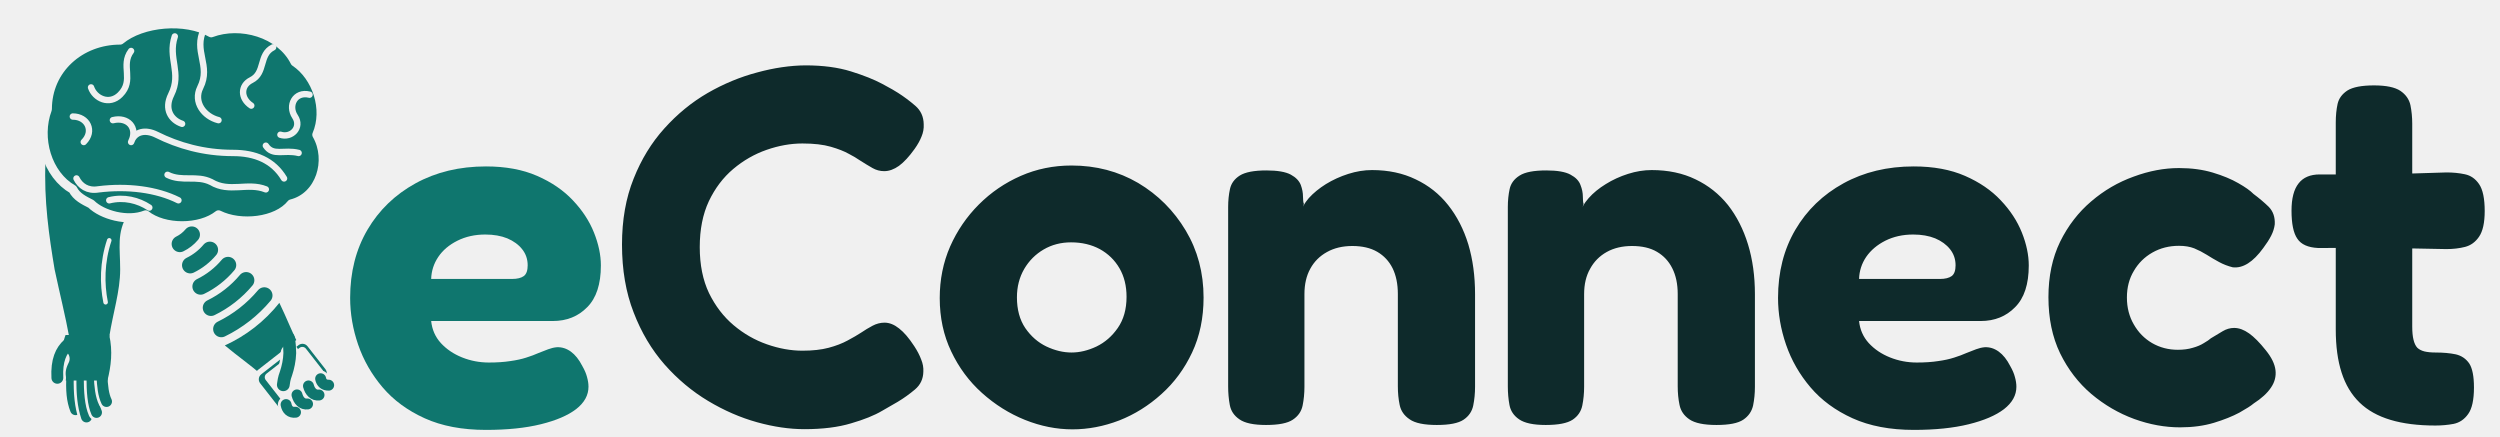
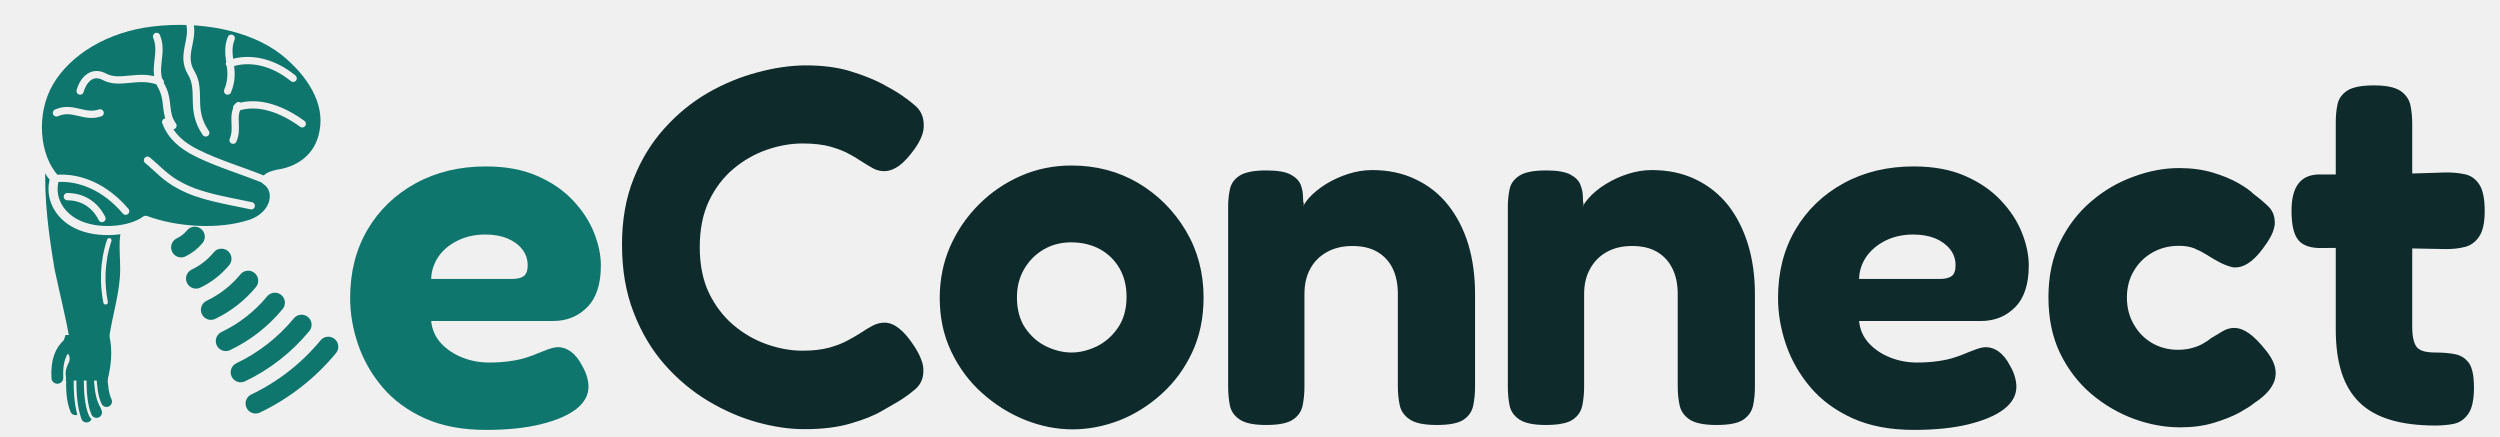
<svg xmlns="http://www.w3.org/2000/svg" viewBox="0 0 1373 240" role="img" aria-label="ReConnect">
  <style>svg{color:#0f766e}.ink{fill:#0e2a2b}@media (prefers-color-scheme:dark){svg{color:#2dd4bf}.ink{fill:#e4efee}}</style>
  <defs>
    <mask id="rclm1" maskUnits="userSpaceOnUse" x="-10" y="-10" width="220" height="260">
      <rect x="-10" y="-10" width="220" height="260" fill="#fff" />
      <path fill="none" stroke="#000" stroke-linecap="round" stroke-linejoin="round" d="M39.5 206 C39 214 39.5 220 41.5 225" stroke-width="9" />
    </mask>
    <mask id="rclm2" maskUnits="userSpaceOnUse" x="-10" y="-10" width="220" height="260">
      <rect x="-10" y="-10" width="220" height="260" fill="#fff" />
      <path fill="none" stroke="#000" stroke-linecap="round" stroke-linejoin="round" d="M45 207 C44.8 216 45.5 223 47.5 229" stroke-width="9" />
    </mask>
    <mask id="rclm3" maskUnits="userSpaceOnUse" x="-10" y="-10" width="220" height="260">
      <rect x="-10" y="-10" width="220" height="260" fill="#fff" />
      <path fill="none" stroke="#000" stroke-linecap="round" stroke-linejoin="round" d="M50.5 207 C50.5 215 51 222 53 226.5" stroke-width="9" />
    </mask>
    <mask id="rclm4" maskUnits="userSpaceOnUse" x="-10" y="-10" width="220" height="260">
      <rect x="-10" y="-10" width="220" height="260" fill="#fff" />
      <path fill="none" stroke="#000" stroke-linecap="round" stroke-linejoin="round" d="M56 206 C56.2 212 56.8 217 58.5 220.5" stroke-width="9" />
    </mask>
    <mask id="rclm5" maskUnits="userSpaceOnUse" x="-10" y="-10" width="220" height="260">
      <rect x="-10" y="-10" width="220" height="260" fill="#fff" />
      <path fill="none" stroke="#000" stroke-linecap="round" stroke-linejoin="round" d="M33.5 197 C31.5 201 31 204 31.5 207.5" stroke-width="9.5" />
    </mask>
    <mask id="rclm6" maskUnits="userSpaceOnUse" x="-10" y="-10" width="220" height="260">
      <rect x="-10" y="-10" width="220" height="260" fill="#fff" />
      <path fill="none" stroke="#000" stroke-linecap="round" stroke-linejoin="round" d="M60 132 C56 144 56 156 58 166" stroke-width="2.5" />
    </mask>
    <mask id="rclm7" maskUnits="userSpaceOnUse" x="-10" y="-10" width="220" height="260">
      <rect x="-10" y="-10" width="220" height="260" fill="#fff" />
-       <path fill="none" stroke="#000" stroke-linecap="round" stroke-linejoin="round" d="M40 104 C26 96 20 76 26 60 C26 38 44 22 66 22 C78 12 102 10 116 18 C132 12 154 18 162 34 C174 42 180 60 174 74 C182 88 176 108 160 112 C152 122 132 124 120 118 C110 126 90 126 80 118 C70 122 56 118 50 112 C46 110 42 108 40 104 Z" stroke-width="5" />
-       <path fill="none" stroke="#000" stroke-linecap="round" stroke-linejoin="round" d="M156 98 C150 88 140 84 128 84 C112 84 98 80 86 74 C80 71 74 72 72 78 M98 110 C86 104 70 102 54 104 C48 105 44 102 42 98 M146 104 C136 100 126 106 116 100 C108 96 100 100 92 96 M112 16 C106 28 116 36 110 48 C106 56 112 64 120 66 M96 20 C92 32 100 40 94 52 C90 60 94 66 100 68 M150 26 C142 30 146 40 138 44 C132 47 132 54 138 58 M170 52 C162 50 158 58 162 64 C166 70 160 76 154 74 M164 84 C156 82 150 86 146 80 M72 28 C66 36 74 44 66 52 C60 58 52 54 50 48 M40 64 C48 64 52 72 46 78 M62 66 C70 64 76 70 72 78 M60 110 C68 108 76 110 82 114" stroke-width="3.5" />
-     </mask>
-     <mask id="rclm8" maskUnits="userSpaceOnUse" x="-10" y="-10" width="220" height="260">
-       <rect x="-10" y="-10" width="220" height="260" fill="#fff" />
-       <g transform="translate(90 116) rotate(52)">
-         <rect fill="none" stroke="#000" stroke-linecap="round" stroke-linejoin="round" x="102" y="-18" width="26" height="36" rx="5" stroke-width="3" />
-       </g>
-       <g transform="translate(90 116) rotate(52)">
-         <rect fill="#000" x="105" y="-15" width="20" height="28" rx="2.5" />
-       </g>
-       <g transform="translate(90 116) rotate(52)">
-         <path fill="none" stroke="#000" stroke-linecap="round" stroke-linejoin="round" d="M131.5 11 C130 13.5 127.5 13.8 125 12.5 M132 3 C130.5 5.5 127.5 5.8 124.5 4.5 M132 -5 C130.5 -2.5 127.5 -2.2 124.5 -3.5 M131 -12.5 C129.5 -10.5 127.5 -10.2 125.5 -11.2" stroke-width="9" />
-       </g>
-     </mask>
-     <mask id="rclm9" maskUnits="userSpaceOnUse" x="-10" y="-10" width="220" height="260">
-       <rect x="-10" y="-10" width="220" height="260" fill="#fff" />
-       <g transform="translate(90 116) rotate(52)">
-         <path fill="none" stroke="#000" stroke-linecap="round" stroke-linejoin="round" d="M104 -6.5 C107 -4 109.5 -1 111.5 2 C113 4.5 114.5 6 115.5 7" stroke-width="10" />
-       </g>
+       <path fill="none" stroke="#000" stroke-linecap="round" stroke-linejoin="round" d="M30 98 C19 86 17 62 27 45 C37 28 58 15 84 12 C110 9 138 14 156 28 C171 40 181 56 178 72 C176 84 168 92 156 95 C150 96 147 97 146 99 C154 104 152 118 138 123 C120 129 96 127 80 121 C72 127 54 129 42 123 C32 118 27 108 30 98 Z" stroke-width="5" />
+       <path fill="none" stroke="#000" stroke-linecap="round" stroke-linejoin="round" d="M146 99 C134 94 120 90 108 84 C100 80 94 75 91 67 M138 113 C124 110 110 108 99 102 C91 98 86 92 81 88 M104 12 C107 22 99 30 105 40 C111 50 104 60 113 73 M127 21 C123 31 130 38 125 50 M131 58 C127 64 131 70 128 77 M126 35 C137 31 150 34 161 43 M130 59 C142 55 155 60 166 68 M86 20 C90 30 83 38 89 48 C93 56 90 62 95 69 M88 45 C76 40 66 47 57 42 C51 39 46 43 44 50 M31 62 C40 58 46 65 55 62 M31 98 C44 97 58 103 69 116 M37 108 C45 108 52 112 56 120" stroke-width="4" />
    </mask>
  </defs>
-   <g mask="url(#rclm9)">
-     <g mask="url(#rclm8)">
-       <g mask="url(#rclm7)">
-         <g mask="url(#rclm6)">
-           <g mask="url(#rclm5)">
-             <g mask="url(#rclm4)">
-               <g mask="url(#rclm3)">
-                 <g mask="url(#rclm2)">
-                   <g mask="url(#rclm1)">
-                     <path fill="currentColor" d="M25 88 C24 110 27 130 30 148 C33 162 36 174 38 185 L60 185 C62 172 66 160 66 148 C66 136 64 128 70 118 L50 100 Z" />
-                   </g>
-                   <path fill="none" stroke="currentColor" stroke-linecap="round" stroke-linejoin="round" d="M39.5 206 C39 214 39.5 220 41.5 225" stroke-width="6" />
-                 </g>
-                 <path fill="none" stroke="currentColor" stroke-linecap="round" stroke-linejoin="round" d="M45 207 C44.8 216 45.5 223 47.5 229" stroke-width="6" />
+   <g mask="url(#rclm7)">
+     <g mask="url(#rclm6)">
+       <g mask="url(#rclm5)">
+         <g mask="url(#rclm4)">
+           <g mask="url(#rclm3)">
+             <g mask="url(#rclm2)">
+               <g mask="url(#rclm1)">
+                 <path fill="currentColor" d="M25 88 C24 110 27 130 30 148 C33 162 36 174 38 185 L60 185 C62 172 66 160 66 148 C66 136 64 128 70 118 L50 100 Z" />
              </g>
-               <path fill="none" stroke="currentColor" stroke-linecap="round" stroke-linejoin="round" d="M50.5 207 C50.5 215 51 222 53 226.5" stroke-width="6" />
+               <path fill="none" stroke="currentColor" stroke-linecap="round" stroke-linejoin="round" d="M39.5 206 C39 214 39.5 220 41.5 225" stroke-width="6" />
            </g>
-             <path fill="none" stroke="currentColor" stroke-linecap="round" stroke-linejoin="round" d="M56 206 C56.2 212 56.8 217 58.5 220.5" stroke-width="6" />
-             <path fill="currentColor" d="M36 184 C33 192 34 200 36 209 L59 209 C61 201 62 193 60 184 Z" />
+             <path fill="none" stroke="currentColor" stroke-linecap="round" stroke-linejoin="round" d="M45 207 C44.8 216 45.5 223 47.5 229" stroke-width="6" />
          </g>
-           <path fill="none" stroke="currentColor" stroke-linecap="round" stroke-linejoin="round" d="M37.5 189 C33.5 192.5 31 198 31.5 207.5" stroke-width="6.5" />
+           <path fill="none" stroke="currentColor" stroke-linecap="round" stroke-linejoin="round" d="M50.5 207 C50.5 215 51 222 53 226.5" stroke-width="6" />
        </g>
-         <path fill="currentColor" d="M40 104 C26 96 20 76 26 60 C26 38 44 22 66 22 C78 12 102 10 116 18 C132 12 154 18 162 34 C174 42 180 60 174 74 C182 88 176 108 160 112 C152 122 132 124 120 118 C110 126 90 126 80 118 C70 122 56 118 50 112 C46 110 42 108 40 104 Z" />
+         <path fill="none" stroke="currentColor" stroke-linecap="round" stroke-linejoin="round" d="M56 206 C56.2 212 56.8 217 58.5 220.5" stroke-width="6" />
+         <path fill="currentColor" d="M36 184 C33 192 34 200 36 209 L59 209 C61 201 62 193 60 184 Z" />
      </g>
-       <g transform="translate(90 116) rotate(52)">
-         <path fill="none" stroke="currentColor" stroke-linecap="round" stroke-linejoin="round" d="M19.56 -4.16 A20 20 0 0 1 19.56 4.16 M32.27 -6.86 A33 33 0 0 1 32.27 6.86 M44.99 -9.57 A46 46 0 0 1 44.99 9.57 M57.7 -12.27 A59 59 0 0 1 57.7 12.27 M70.42 -14.98 A72 72 0 0 1 70.42 14.98" stroke-width="9" />
-       </g>
-       <g transform="translate(90 116) rotate(52)">
-         <path fill="currentColor" d="M78.7 -19 A81 81 0 0 1 78.7 19 C88 17 96 14.5 104 13 L104 -13 C96 -14.5 88 -17 78.7 -19 Z" />
-       </g>
-       <g transform="translate(90 116) rotate(52)">
-         <rect fill="currentColor" x="102" y="-18" width="26" height="36" rx="5" />
-       </g>
+       <path fill="none" stroke="currentColor" stroke-linecap="round" stroke-linejoin="round" d="M37.5 189 C33.5 192.5 31 198 31.5 207.5" stroke-width="6.5" />
    </g>
-     <g transform="translate(90 116) rotate(52)">
-       <path fill="none" stroke="currentColor" stroke-linecap="round" stroke-linejoin="round" d="M131.5 11 C130 13.5 127.5 13.8 125 12.5 M132 3 C130.5 5.5 127.5 5.8 124.5 4.5 M132 -5 C130.5 -2.5 127.5 -2.2 124.5 -3.5 M131 -12.5 C129.5 -10.5 127.5 -10.2 125.5 -11.2" stroke-width="6" />
-     </g>
+     <path fill="currentColor" d="M30 98 C19 86 17 62 27 45 C37 28 58 15 84 12 C110 9 138 14 156 28 C171 40 181 56 178 72 C176 84 168 92 156 95 C150 96 147 97 146 99 C154 104 152 118 138 123 C120 129 96 127 80 121 C72 127 54 129 42 123 C32 118 27 108 30 98 Z" />
  </g>
  <g transform="translate(90 116) rotate(52)">
-     <path fill="none" stroke="currentColor" stroke-linecap="round" stroke-linejoin="round" d="M97 -11 C100 -9.5 102 -8 104 -6.5 C107 -4 109.5 -1 111.5 2 C113 4.5 114.5 6 115.5 7" stroke-width="7" />
+     <path fill="none" stroke="currentColor" stroke-linecap="round" stroke-linejoin="round" d="M21.48 -4.76 A22 22 0 0 1 21.48 4.76 M40.03 -8.87 A41 41 0 0 1 40.03 8.87 M58.58 -12.99 A60 60 0 0 1 58.58 12.99 M77.13 -17.10 A79 79 0 0 1 77.13 17.10 M95.68 -21.21 A98 98 0 0 1 95.68 21.21 M114.23 -25.32 A117 117 0 0 1 114.23 25.32" stroke-width="11" />
  </g>
  <path fill="currentColor" d="M266.9 236.1Q247.3 236.1 233.2 229.7Q219.1 223.3 210.1 212.7Q201.1 202.1 196.7 189.3Q192.3 176.5 192.3 163.6Q192.3 142.4 201.8 126.2Q211.3 110 228.2 100.7Q245.1 91.4 266.9 91.4Q283.1 91.4 295 96.6Q306.9 101.8 314.6 110Q322.4 118.2 326.2 127.7Q330 137.2 330 145.8Q330 161.2 322.5 168.7Q315.1 176.3 303.6 176.3H236.8Q237.5 183.3 242.1 188.4Q246.8 193.5 253.8 196.3Q260.8 199.1 268.5 199.1Q275.2 199.1 280.3 198.3Q285.3 197.6 289 196.4Q292.8 195.2 295.7 193.9Q298.7 192.7 301.1 191.8Q303.5 190.9 305.8 190.7Q309.9 190.5 313.5 193.1Q317.1 195.7 319.8 201Q321.7 204.3 322.4 207.1Q323.2 209.9 323.2 212.4Q323.2 219.4 316.4 224.7Q309.6 229.9 297 233Q284.5 236.1 266.9 236.1ZM236.8 153.2H281.2Q285.5 153.2 287.7 151.6Q289.8 150 289.8 145.7Q289.8 140.7 286.8 136.9Q283.8 133.1 278.6 130.9Q273.4 128.8 266.5 128.8Q258 128.8 251.2 132.2Q244.4 135.6 240.7 141.1Q237 146.6 236.8 153.2Z" />
  <path class="ink" d="M441.8 235.7Q429.5 235.7 415.8 231.9Q402.1 228.1 388.9 220.2Q375.7 212.3 365 200.2Q354.3 188 348 171.6Q341.6 155.2 341.6 134.3Q341.6 114 348 98.1Q354.3 82.2 364.9 70.5Q375.5 58.7 388.6 51.1Q401.8 43.5 415.8 39.8Q429.7 36 442.4 35.9Q456.7 35.9 467.3 39.2Q477.9 42.5 484.6 46.1Q491.3 49.7 493.2 51Q498.2 54.2 502.7 58.1Q507.2 62 507.3 68.2Q507.5 71.7 506.1 75Q504.8 78.3 502.3 81.8Q497.8 88.1 493.7 91.1Q489.6 94 485.6 94Q482.2 94 479.2 92.3Q476.2 90.6 471.8 87.8Q470 86.5 466.2 84.5Q462.5 82.4 456.3 80.6Q450.1 78.8 440.7 78.8Q431 78.8 421 82.3Q411 85.8 402.7 92.8Q394.4 99.8 389.3 110.5Q384.3 121.2 384.3 135.7Q384.3 150.3 389.4 161Q394.6 171.6 402.9 178.6Q411.2 185.6 421.2 189.1Q431.2 192.6 440.7 192.6Q449.1 192.6 455.1 191Q461.1 189.4 465.5 187Q470 184.6 472.9 182.7Q476 180.6 479.2 178.9Q482.4 177.2 485.8 177.2Q489.8 177.2 493.8 180.4Q497.8 183.5 502.1 190.1Q504.6 193.9 505.9 197.4Q507.3 200.8 507.1 204.1Q507 210.1 502.5 213.9Q498 217.7 493 220.7Q490.9 221.9 484.5 225.6Q478.1 229.4 467.4 232.5Q456.8 235.7 441.8 235.7Z M589 235.8Q575.9 235.8 562.9 230.6Q550 225.4 539.3 215.8Q528.7 206.3 522.4 193Q516.1 179.8 516.1 163.7Q516.1 148.5 521.8 135.4Q527.6 122.3 537.6 112.3Q547.6 102.3 560.6 96.6Q573.6 90.9 588.5 90.9Q608.7 90.9 625.1 100.5Q641.4 110.2 651.2 126.6Q661 143 661 163.4Q661 180.2 654.7 193.6Q648.4 207 637.9 216.4Q627.4 225.9 614.7 230.9Q601.9 235.8 589 235.8ZM588.5 193.6Q595.2 193.6 602.2 190.3Q609.2 186.9 613.9 180.1Q618.7 173.2 618.7 163Q618.7 154 614.8 147.3Q610.9 140.6 604 136.8Q597.1 133.1 588.2 133.1Q579.9 133.1 573.2 137Q566.5 140.9 562.5 147.7Q558.5 154.6 558.5 163.3Q558.5 173.4 563.1 180.2Q567.8 187 574.7 190.3Q581.7 193.6 588.5 193.6Z M695.3 233.4Q685.1 233.4 680.7 230.3Q676.3 227.3 675.4 222.4Q674.5 217.6 674.5 212.2V113.7Q674.5 108.4 675.5 103.8Q676.5 99.2 680.9 96.4Q685.4 93.6 695.5 93.6Q704.6 93.6 708.9 95.9Q713.1 98.2 714.4 101.6Q715.6 104.9 715.6 107.9Q715.6 110.9 716.1 112L714.4 117.4Q715.1 113 718.8 108.8Q722.6 104.6 728.2 101.1Q733.9 97.6 740.5 95.5Q747.1 93.4 753.5 93.4Q767 93.4 777.5 98.5Q788.1 103.5 795.3 112.6Q802.6 121.8 806.4 134.2Q810.1 146.6 810.1 161.6V212.4Q810.1 217.8 809.1 222.7Q808.1 227.6 803.8 230.5Q799.5 233.4 789.1 233.4Q778.6 233.4 774.2 230.3Q769.7 227.3 768.7 222.4Q767.7 217.6 767.7 212.2V161.5Q767.7 153.2 764.8 147.3Q761.9 141.5 756.4 138.3Q750.9 135.1 742.7 135.1Q734.7 135.1 728.8 138.4Q722.8 141.7 719.6 147.6Q716.4 153.4 716.4 161.5V212.4Q716.4 217.8 715.4 222.7Q714.4 227.6 710 230.5Q705.7 233.4 695.3 233.4Z M848.9 233.4Q838.8 233.4 834.3 230.3Q829.9 227.3 829 222.4Q828.1 217.6 828.1 212.2V113.7Q828.1 108.4 829.1 103.8Q830.1 99.2 834.6 96.4Q839 93.6 849.2 93.6Q858.3 93.6 862.5 95.9Q866.8 98.2 868 101.6Q869.3 104.9 869.3 107.9Q869.3 110.9 869.7 112L868 117.4Q868.7 113 872.5 108.8Q876.2 104.6 881.9 101.1Q887.5 97.6 894.1 95.5Q900.7 93.4 907.1 93.4Q920.7 93.4 931.2 98.5Q941.7 103.5 949 112.6Q956.2 121.8 960 134.2Q963.8 146.6 963.8 161.6V212.4Q963.8 217.8 962.8 222.7Q961.7 227.6 957.4 230.5Q953.1 233.4 942.7 233.4Q932.3 233.4 927.8 230.3Q923.4 227.3 922.4 222.4Q921.4 217.6 921.4 212.2V161.5Q921.4 153.2 918.4 147.3Q915.5 141.5 910 138.3Q904.6 135.1 896.3 135.1Q888.3 135.1 882.4 138.4Q876.5 141.7 873.3 147.6Q870 153.4 870 161.5V212.4Q870 217.8 869 222.7Q868 227.6 863.7 230.5Q859.3 233.4 848.9 233.4Z M1051.1 236.1Q1031.5 236.1 1017.4 229.7Q1003.3 223.3 994.3 212.7Q985.3 202.1 980.9 189.3Q976.5 176.5 976.5 163.6Q976.5 142.4 986 126.2Q995.5 110 1012.4 100.7Q1029.3 91.4 1051 91.4Q1067.3 91.4 1079.2 96.6Q1091.1 101.8 1098.8 110Q1106.6 118.2 1110.4 127.7Q1114.2 137.2 1114.2 145.8Q1114.2 161.2 1106.7 168.7Q1099.3 176.3 1087.8 176.3H1021Q1021.7 183.3 1026.3 188.4Q1031 193.5 1038 196.3Q1045 199.1 1052.7 199.1Q1059.4 199.1 1064.5 198.3Q1069.5 197.6 1073.2 196.4Q1077 195.2 1079.9 193.9Q1082.9 192.7 1085.3 191.8Q1087.7 190.9 1090 190.7Q1094.1 190.5 1097.7 193.1Q1101.3 195.7 1104 201Q1105.9 204.3 1106.6 207.1Q1107.4 209.9 1107.4 212.4Q1107.4 219.4 1100.6 224.7Q1093.8 229.9 1081.2 233Q1068.7 236.1 1051.1 236.1ZM1021 153.2H1065.4Q1069.7 153.2 1071.9 151.6Q1074 150 1074 145.7Q1074 140.7 1071 136.9Q1068 133.1 1062.8 130.9Q1057.6 128.8 1050.7 128.8Q1042.2 128.8 1035.4 132.2Q1028.7 135.6 1024.9 141.1Q1021.2 146.6 1021 153.2Z M1197.3 234.7Q1184.8 234.7 1172.1 230.1Q1159.3 225.4 1148.6 216.4Q1137.9 207.3 1131.4 194Q1125 180.7 1125 163.2Q1125 146 1131.4 132.8Q1137.9 119.6 1148.5 110.6Q1159 101.6 1171.8 97Q1184.5 92.3 1196.7 92.3Q1207 92.3 1215.3 94.8Q1223.6 97.3 1229.3 100.6Q1235.1 103.9 1237.6 106.5Q1242.3 110 1246 113.6Q1249.6 117.3 1249.3 123.2Q1248.9 126.4 1247.3 129.5Q1245.7 132.6 1243 136.2Q1234.6 147.8 1226.2 146.8Q1222.2 145.8 1218.7 143.9Q1215.2 142 1211.9 139.9Q1208.7 137.9 1205.1 136.4Q1201.5 135 1196.7 135Q1188.6 135 1182.1 138.7Q1175.6 142.4 1171.9 148.8Q1168.1 155.1 1168.1 163.4Q1168.1 171.7 1171.9 178.2Q1175.6 184.7 1181.9 188.4Q1188.3 192.1 1196.1 192.1Q1200.7 192.1 1204.3 191Q1207.9 190 1210.4 188.4Q1213 186.9 1214.2 185.8Q1217.7 183.7 1220.7 181.9Q1223.7 180.1 1227 180.1Q1231 180.1 1235.2 183.1Q1239.3 186 1244.4 192.4Q1249.1 198.2 1249.7 203.3Q1250.3 208.4 1247.2 212.9Q1244.2 217.4 1237.7 221.6Q1235.6 223.4 1229.9 226.6Q1224.1 229.7 1215.9 232.2Q1207.6 234.7 1197.3 234.7Z M1337.5 233.7Q1323.2 233.7 1312.9 230.6Q1302.5 227.5 1295.9 221.1Q1289.2 214.6 1286 204.6Q1282.8 194.7 1282.8 181V67.3Q1282.8 61.7 1283.8 57.1Q1284.8 52.6 1289.2 49.7Q1293.7 46.9 1303.8 46.9Q1313.8 46.9 1318.3 49.9Q1322.7 52.9 1323.8 57.7Q1324.8 62.6 1324.8 68V179.3Q1324.8 183.8 1325.5 186.6Q1326.2 189.5 1327.6 191Q1329.1 192.4 1331.5 193Q1334 193.6 1337.6 193.6Q1343.9 193.6 1348.7 194.6Q1353.4 195.7 1356.1 199.6Q1358.7 203.6 1358.7 212.8Q1358.7 223 1355.5 227.4Q1352.4 231.8 1347.5 232.8Q1342.7 233.7 1337.5 233.7ZM1274 95.8 1304.9 95.9 1343.6 94.7Q1349 94.7 1353.7 95.7Q1358.5 96.7 1361.5 101.1Q1364.6 105.6 1364.6 115.9Q1364.6 125.5 1361.5 130Q1358.5 134.4 1353.8 135.6Q1349.1 136.8 1343.5 136.8L1307 136.1L1273.1 136.2Q1264.8 135.8 1261.7 131.1Q1258.5 126.5 1258.5 115.7Q1258.5 105.6 1262.4 100.7Q1266.2 95.8 1274 95.8Z" />
</svg>
